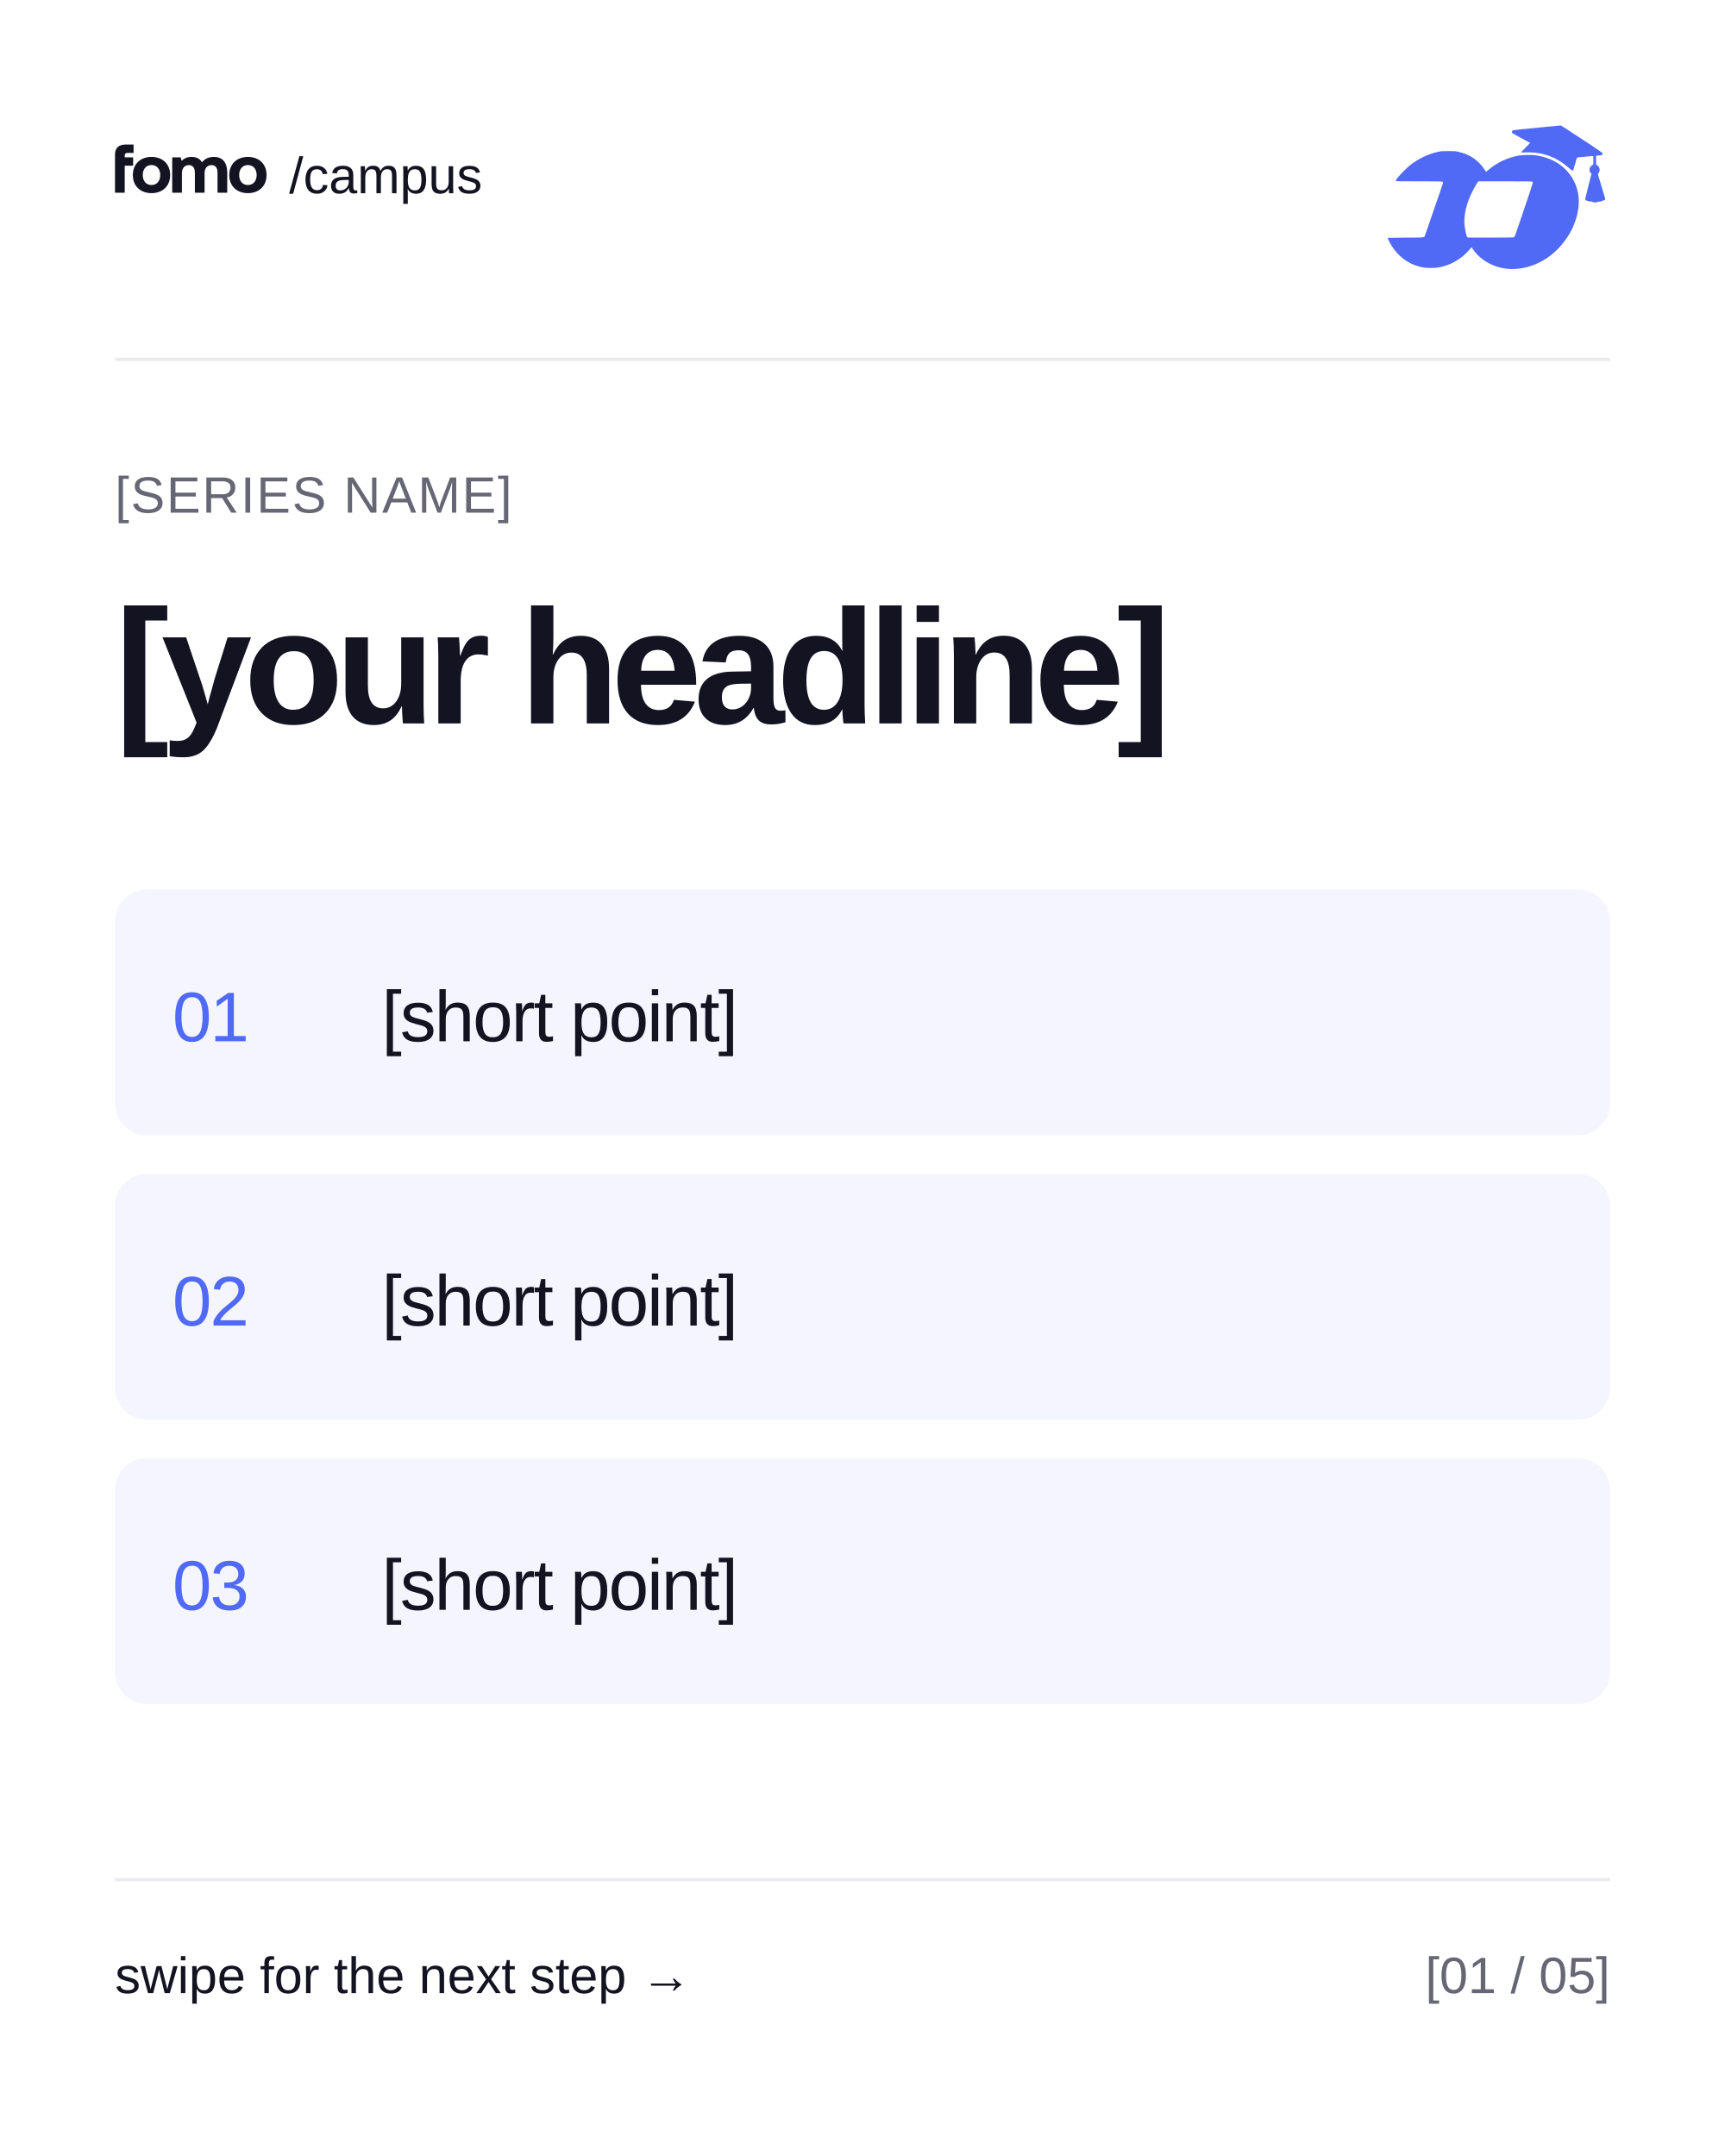
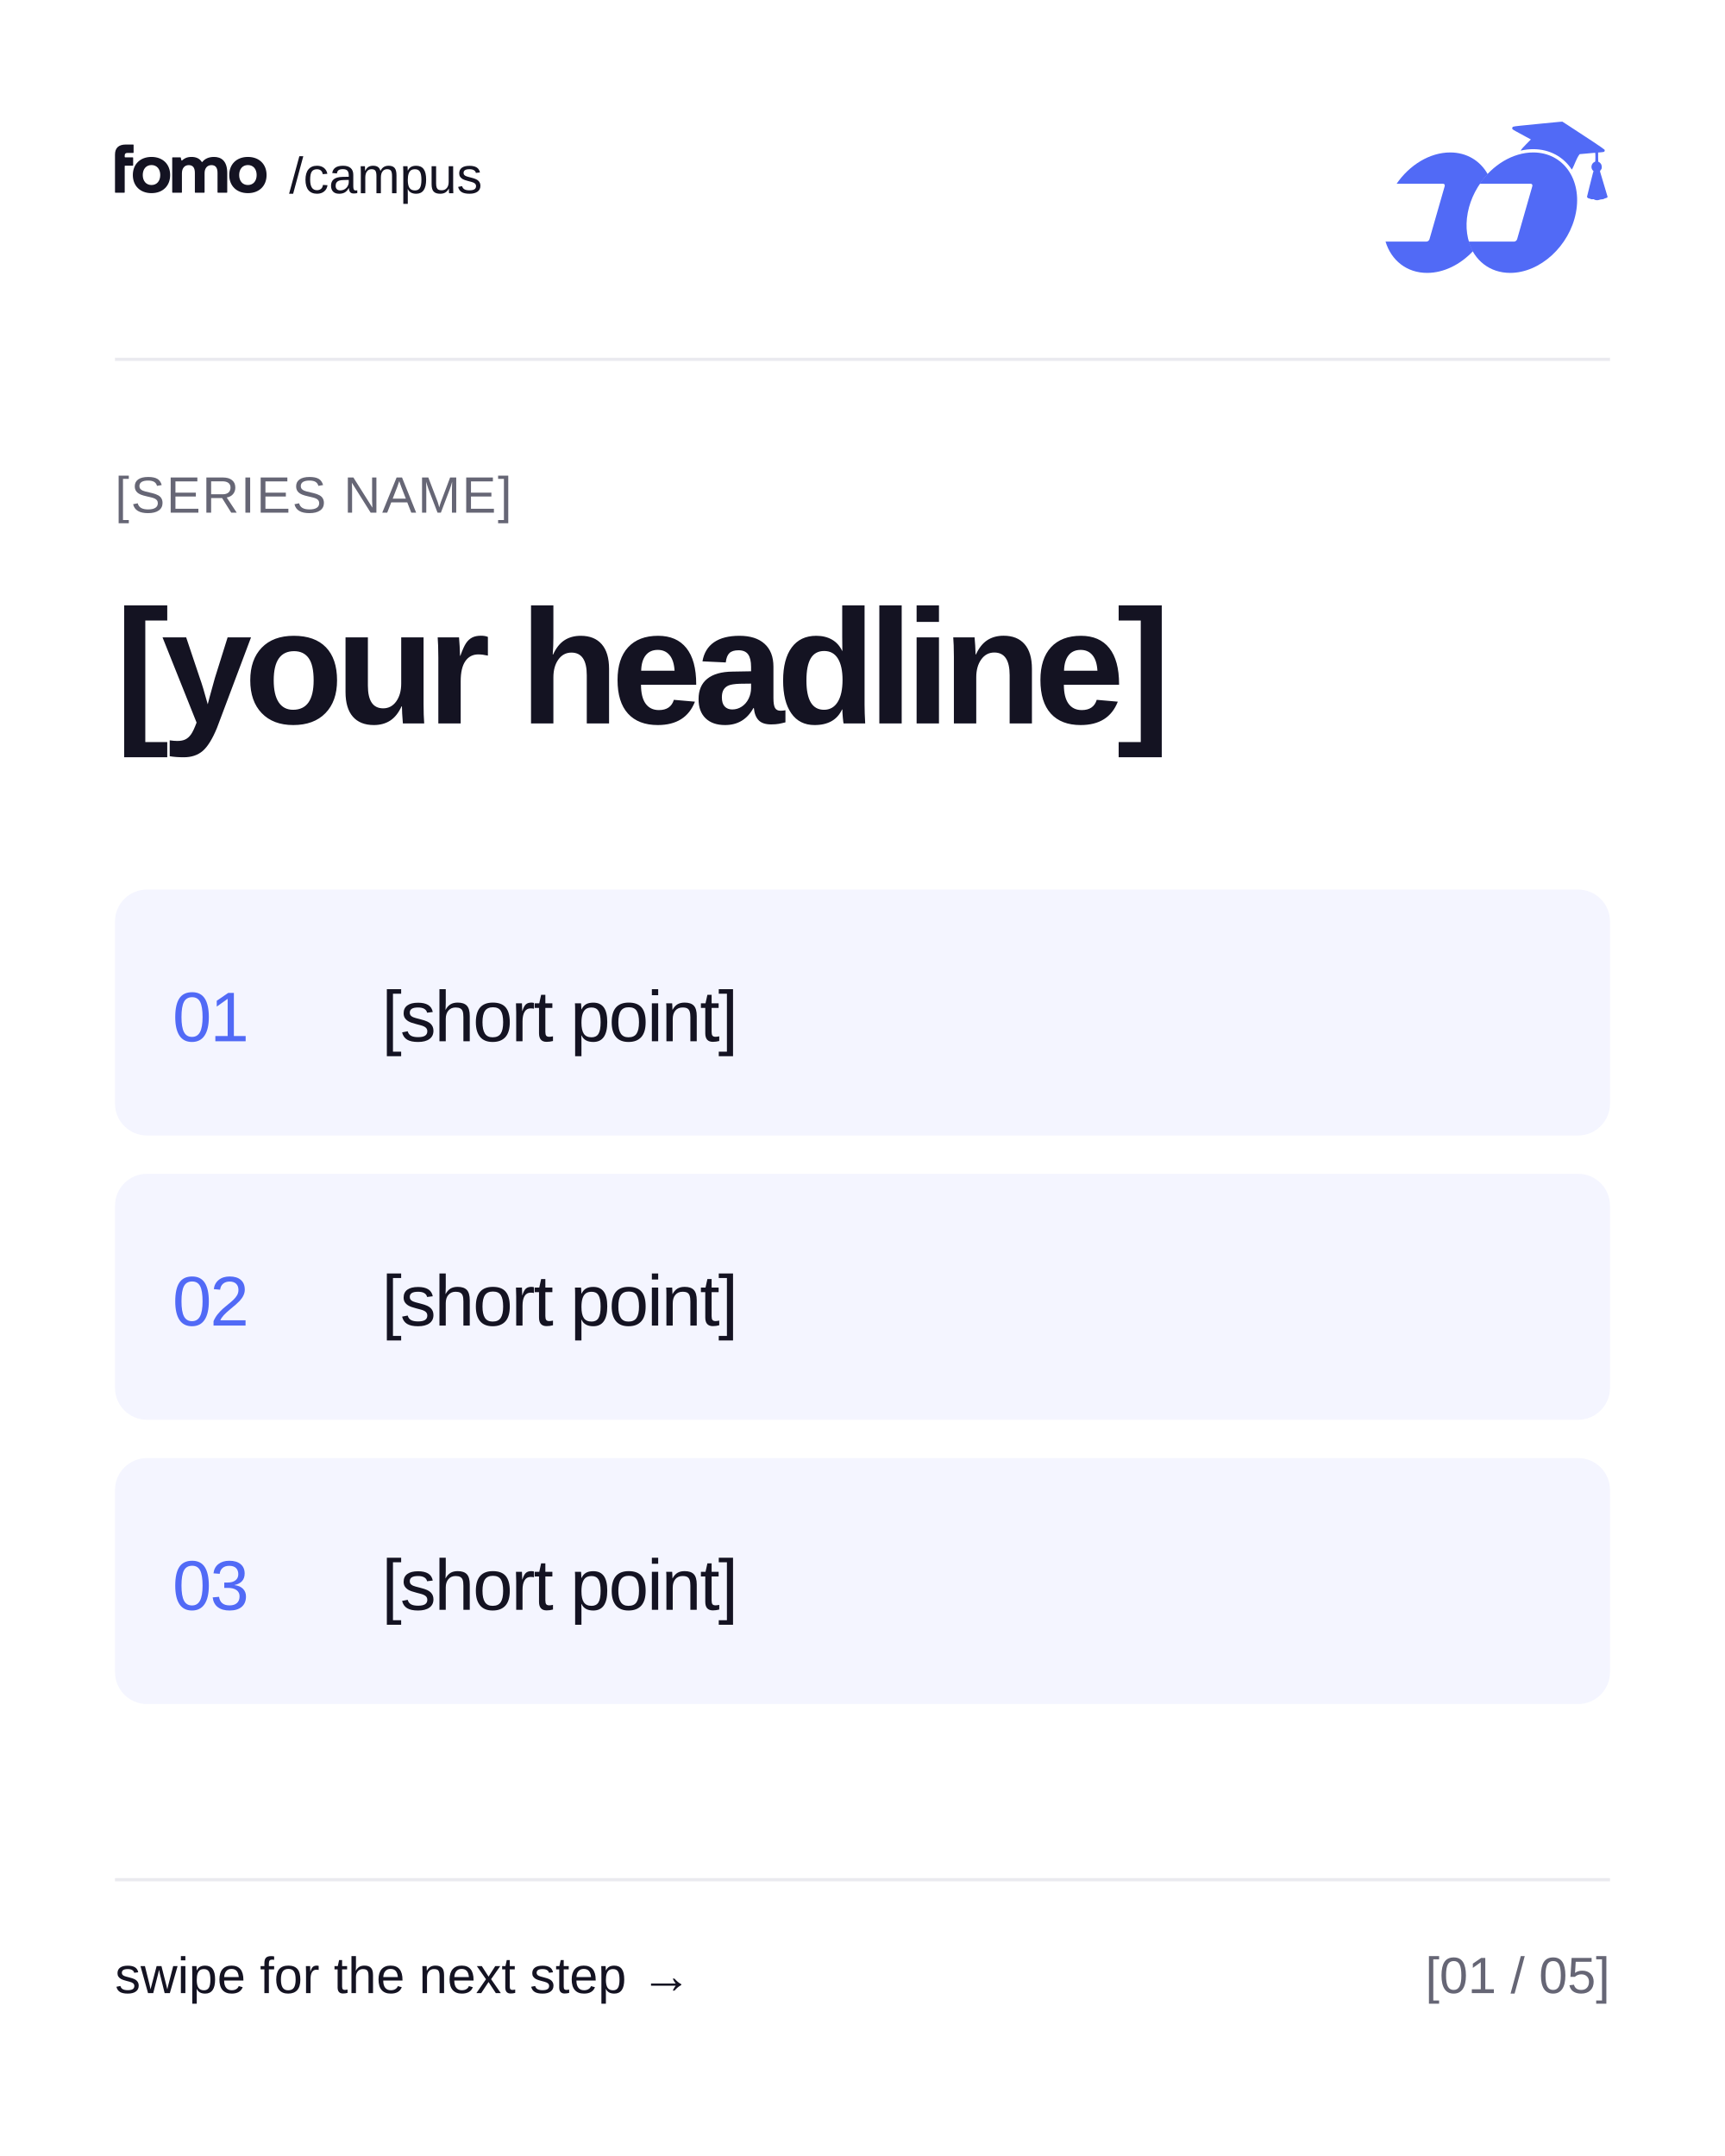
<svg xmlns="http://www.w3.org/2000/svg" xmlns:xlink="http://www.w3.org/1999/xlink" width="1080" height="1350" viewBox="0 0 1080 1350" role="img" aria-labelledby="title description">
  <defs>
    <style>text{font-family:Aeonik,Arial,sans-serif} .display{font-weight:700;letter-spacing:-6px} .label{font-weight:500;letter-spacing:1px}</style>
-     <symbol id="fomo-campus-mark" viewBox="0 0 620 415">
-       <g fill="currentColor" fill-rule="evenodd" transform="translate(-240.190 -291.993) scale(0.815589)">
-         <path d="M704.000,851.489 C659.298,845.350 618.849,821.276 595.279,786.779 L590.531,779.831 L586.540,784.665 C558.138,819.063 520.232,841.118 477.500,848.109 C467.438,849.755 440.897,849.775 431.000,848.144 C390.066,841.399 356.287,820.720 330.727,786.759 C320.650,773.369 307.823,749.353 310.282,748.480 C310.952,748.242 338.147,747.924 370.715,747.774 C437.969,747.463 431.842,748.359 435.217,738.339 C436.299,735.128 440.265,723.725 444.030,713.000 C452.124,689.943 474.687,624.651 486.579,589.869 C491.210,576.322 495.000,564.542 495.000,563.691 C495.000,562.839 494.293,561.436 493.429,560.571 C492.027,559.170 483.541,559.000 415.051,559.000 C348.565,559.000 338.080,558.802 337.020,557.524 C336.010,556.307 336.975,554.517 342.549,547.274 C351.040,536.242 375.944,511.356 386.500,503.355 C415.124,481.659 446.747,466.787 479.000,459.852 C488.127,457.890 492.509,457.588 512.500,457.547 C533.032,457.505 536.614,457.749 545.881,459.824 C584.401,468.449 613.143,487.752 633.619,518.750 C636.617,523.288 639.264,527.000 639.501,527.000 C639.739,527.000 642.144,525.037 644.846,522.637 C674.311,496.467 711.276,478.895 750.500,472.411 C763.328,470.290 794.041,469.982 806.500,471.849 C856.836,479.392 895.899,501.942 921.968,538.507 C954.832,584.602 958.909,641.335 933.881,704.280 C919.198,741.207 891.383,778.611 859.500,804.302 C813.865,841.075 756.010,858.632 704.000,851.489 Z M733.852,745.500 C734.901,744.400 737.568,738.100 739.778,731.500 C741.988,724.900 748.839,704.875 755.003,687.000 C774.125,631.539 796.000,565.624 796.000,563.462 C796.000,562.328 795.460,560.860 794.800,560.200 C793.884,559.284 772.221,559.000 703.396,559.000 L613.193,559.000 L607.900,567.250 C600.996,578.011 590.163,598.929 584.528,612.379 C570.986,644.701 564.625,678.053 567.010,704.228 C568.643,722.141 573.768,744.378 576.815,746.768 C578.095,747.772 594.392,747.980 655.188,747.768 C730.463,747.505 731.982,747.461 733.852,745.500 Z M998.299,628.894 C996.539,628.385 994.824,627.524 994.489,626.982 C994.146,626.428 992.190,626.266 990.022,626.612 C987.410,627.030 985.121,626.708 982.929,625.615 C981.149,624.727 978.923,624.000 977.981,624.000 C975.197,624.000 970.787,619.991 971.523,618.130 C971.877,617.233 975.979,600.548 980.638,581.052 C985.297,561.556 989.956,543.106 990.991,540.052 L992.872,534.500 L990.500,532.000 C982.248,523.304 985.952,507.770 997.250,503.694 C998.807,503.132 999.000,501.464 999.000,488.531 C999.000,480.539 998.672,474.000 998.272,474.000 C995.946,474.000 949.957,478.091 947.317,478.533 C943.666,479.144 944.526,477.033 936.947,504.000 C934.088,514.175 931.444,522.838 931.072,523.252 C930.186,524.238 922.689,519.440 916.433,513.885 C885.904,486.771 853.740,470.988 815.991,464.599 C802.027,462.235 782.154,461.195 768.545,462.114 C761.969,462.559 756.404,462.737 756.178,462.511 C755.952,462.285 762.816,454.929 771.432,446.164 L787.096,430.229 L769.798,420.922 C739.352,404.542 727.553,397.893 726.782,396.682 C725.220,394.225 725.982,390.057 728.250,388.655 C729.634,387.800 738.967,386.442 752.500,385.127 C764.600,383.951 796.325,380.774 823.000,378.067 C849.675,375.360 875.775,372.844 881.000,372.477 L890.500,371.808 L909.000,383.723 C968.284,421.904 1027.749,461.663 1028.963,463.931 C1030.330,466.486 1029.516,469.662 1027.182,470.880 C1026.257,471.362 1021.562,472.077 1016.750,472.468 L1008.000,473.180 L1008.000,488.590 C1008.000,499.093 1008.349,504.000 1009.096,504.000 C1011.343,504.000 1016.111,508.296 1018.023,512.044 C1020.213,516.339 1020.635,523.898 1018.875,527.316 C1018.256,528.517 1016.830,530.510 1015.706,531.745 C1013.883,533.746 1013.790,534.397 1014.850,537.745 C1015.504,539.810 1021.252,559.030 1027.624,580.456 L1039.210,619.412 L1036.994,621.206 C1035.775,622.193 1033.954,623.000 1032.946,623.000 C1031.939,623.000 1029.564,623.915 1027.670,625.032 C1025.599,626.254 1022.684,627.005 1020.362,626.915 C1018.238,626.833 1014.700,627.473 1012.500,628.339 C1008.042,630.092 1003.110,630.285 998.299,628.894 Z" />
+     <symbol id="fomo-campus-mark" viewBox="8.462 10.242 96.553 66.399">
+       <g fill="currentColor">
+         <path d="M36.975 24.359C44.107 24.359 49.794 27.951 52.948 33.596C48.763 38.042 45.662 43.761 44.468 50C43.274 56.239 44.187 61.957 46.67 66.403C41.355 72.047 34.293 75.641 27.161 75.641C18.432 75.641 11.866 70.259 9.462 62.32H26.848C27.416 62.319 28.006 61.859 28.169 61.293L34.649 38.704C34.81 38.138 34.481 37.678 33.915 37.678H14.179C19.621 29.74 28.247 24.359 36.975 24.359Z" />
+         <path d="M72.329 24.359C85.078 24.359 93.216 35.837 90.506 49.999C87.797 64.16 75.265 75.641 62.515 75.641C53.786 75.641 47.22 70.259 44.816 62.32H64.154C64.722 62.319 65.313 61.859 65.476 61.293L71.954 38.704C72.116 38.138 71.788 37.678 71.221 37.678H49.532C54.974 29.74 63.6 24.359 72.329 24.359Z" />
+       </g>
+       <g fill="currentColor" fill-rule="evenodd" transform="translate(-30.72947 -36.96659) scale(0.1296604)">
+         <path d="M998.299,628.894 C996.539,628.385 994.824,627.524 994.489,626.982 C994.146,626.428 992.190,626.266 990.022,626.612 C987.410,627.030 985.121,626.708 982.929,625.615 C981.149,624.727 978.923,624.000 977.981,624.000 C975.197,624.000 970.787,619.991 971.523,618.130 C971.877,617.233 975.979,600.548 980.638,581.052 C985.297,561.556 989.956,543.106 990.991,540.052 L992.872,534.500 L990.500,532.000 C982.248,523.304 985.952,507.770 997.250,503.694 C998.807,503.132 999.000,501.464 999.000,488.531 C999.000,480.539 998.672,474.000 998.272,474.000 C995.946,474.000 949.957,478.091 947.317,478.533 C935.748,493.339 930.894,513.9 921.639,529.325 C914.891,519.031 907.019,509.67 898.139,501.427 C889.259,493.183 879.369,486.058 868.608,480.233 C857.847,474.409 846.214,469.886 833.866,466.827 C821.518,463.767 808.455,462.17 794.83,462.17 C780.958,462.17 767.158,463.824 753.624,466.942 C755.952,462.285 762.816,454.929 771.432,446.164 L787.096,430.229 L769.798,420.922 C739.352,404.542 727.553,397.893 726.782,396.682 C725.220,394.225 725.982,390.057 728.250,388.655 C729.634,387.800 738.967,386.442 752.500,385.127 C764.600,383.951 796.325,380.774 823.000,378.067 C849.675,375.360 875.775,372.844 881.000,372.477 L890.500,371.808 L909.000,383.723 C968.284,421.904 1027.749,461.663 1028.963,463.931 C1030.330,466.486 1029.516,469.662 1027.182,470.880 C1026.257,471.362 1021.562,472.077 1016.750,472.468 L1008.000,473.180 L1008.000,488.590 C1008.000,499.093 1008.349,504.000 1009.096,504.000 C1011.343,504.000 1016.111,508.296 1018.023,512.044 C1020.213,516.339 1020.635,523.898 1018.875,527.316 C1018.256,528.517 1016.830,530.510 1015.706,531.745 C1013.883,533.746 1013.790,534.397 1014.850,537.745 C1015.504,539.810 1021.252,559.030 1027.624,580.456 L1039.210,619.412 L1036.994,621.206 C1035.775,622.193 1033.954,623.000 1032.946,623.000 C1031.939,623.000 1029.564,623.915 1027.670,625.032 C1025.599,626.254 1022.684,627.005 1020.362,626.915 C1018.238,626.833 1014.700,627.473 1012.500,628.339 C1008.042,630.092 1003.110,630.285 998.299,628.894 Z" />
      </g>
    </symbol>
    <symbol id="fomo-wordmark" viewBox="0 0 352 113" fill="none">
      <path d="M0.003 23.325C0.003 8.468 7.991 0 24.923 0H42.105C42.675 0 43.134 0.46 43.134 1.029V18.462C43.134 19.031 42.675 19.49 42.105 19.49H28.757C24.443 19.49 22.526 21.408 22.526 25.561V28.685C22.526 29.255 22.985 29.714 23.555 29.714H41.076C41.646 29.714 42.105 30.174 42.105 30.743V48.014C42.105 48.584 41.646 49.043 41.076 49.043H23.555C22.985 49.043 22.526 49.503 22.526 50.072V110.797C22.526 111.366 22.066 111.826 21.497 111.826H1.029C0.46 111.826 0 111.366 0 110.797V23.325H0.003Z" fill="#141322" />
      <path d="M41.381 70.769C41.381 45.528 58.636 28.757 84.673 28.757C110.711 28.757 127.965 45.531 127.965 70.769C127.965 96.008 110.711 112.782 84.673 112.782C58.636 112.782 41.381 96.008 41.381 70.769ZM104.959 70.769C104.959 57.192 97.291 47.606 84.67 47.606C72.049 47.606 64.384 57.192 64.384 70.769C64.384 84.347 72.052 93.933 84.67 93.933C97.287 93.933 104.959 84.347 104.959 70.769Z" fill="#141322" />
      <path d="M260.369 65.978V110.796C260.369 111.366 259.909 111.825 259.34 111.825H238.872C238.302 111.825 237.843 111.366 237.843 110.796V65.817C237.843 53.995 233.371 47.767 223.785 47.767C214.199 47.767 207.491 54.794 207.81 67.415V110.796C207.81 111.366 207.35 111.825 206.781 111.825H186.313C185.744 111.825 185.284 111.366 185.284 110.796V65.817C185.284 53.995 180.812 47.767 171.065 47.767C161.318 47.767 155.251 55.117 155.251 66.616V110.796C155.251 111.366 154.792 111.825 154.222 111.825H133.754C133.185 111.825 132.725 111.366 132.725 110.796V30.746C132.725 30.177 133.185 29.717 133.754 29.717H151.571C152.044 29.717 152.456 30.039 152.569 30.495L154.088 36.58C154.246 37.211 155.028 37.447 155.501 37.002C160.183 32.615 166.476 28.757 177.451 28.757C186.961 28.757 195.882 31.703 201.246 40.284C201.565 40.791 202.281 40.836 202.652 40.362C208.307 33.136 217.317 28.757 229.687 28.757C245.662 28.757 260.358 37.063 260.358 65.978H260.369Z" fill="#141322" />
      <path d="M265.029 70.769C265.029 45.528 282.284 28.757 308.321 28.757C334.359 28.757 351.613 45.531 351.613 70.769C351.613 96.008 334.359 112.782 308.321 112.782C282.284 112.782 265.029 96.008 265.029 70.769ZM328.607 70.769C328.607 57.192 320.939 47.606 308.318 47.606C295.697 47.606 288.032 57.192 288.032 70.769C288.032 84.347 295.7 93.933 308.318 93.933C320.935 93.933 328.607 84.347 328.607 70.769Z" fill="#141322" />
    </symbol>
  </defs>
  <g id="background">
    <rect width="1080" height="1350" fill="#FFFFFF" />
  </g>
  <g id="brand">
    <use href="#fomo-wordmark" xlink:href="#fomo-wordmark" x="72" y="90.5" width="95" height="30.497" />
    <text x="181" y="121" fill="#141322" font-size="32" font-weight="500">/campus</text>
-     <use href="#fomo-campus-mark" xlink:href="#fomo-campus-mark" x="866" y="76" width="142" height="95.048" color="#516AF6" />
+     <use href="#fomo-campus-mark" xlink:href="#fomo-campus-mark" x="866" y="74.698" width="142" height="97.652" color="#516AF6" />
    <path d="M72 225 H1008" stroke="#EAEAEF" stroke-width="2" />
  </g>
  <g id="headline-edit-text">
    <text x="72" y="321" fill="#666675" font-size="32" class="label">[SERIES NAME]</text>
    <text x="72" y="453" fill="#141322" font-size="102" font-weight="700" letter-spacing="-5">[your headline]</text>
  </g>
  <g id="points-edit-text">
    <g id="point-01">
      <rect x="72" y="557" width="936" height="154" rx="20" fill="#F4F5FF" />
      <text x="108" y="652" fill="#516AF6" font-size="44" font-weight="500" letter-spacing="-1">01</text>
      <text x="239" y="652" fill="#141322" font-size="45" font-weight="500" letter-spacing="-1">[short point]</text>
    </g>
    <g id="point-02">
      <rect x="72" y="735" width="936" height="154" rx="20" fill="#F4F5FF" />
      <text x="108" y="830" fill="#516AF6" font-size="44" font-weight="500" letter-spacing="-1">02</text>
      <text x="239" y="830" fill="#141322" font-size="45" font-weight="500" letter-spacing="-1">[short point]</text>
    </g>
    <g id="point-03">
      <rect x="72" y="913" width="936" height="154" rx="20" fill="#F4F5FF" />
      <text x="108" y="1008" fill="#516AF6" font-size="44" font-weight="500" letter-spacing="-1">03</text>
      <text x="239" y="1008" fill="#141322" font-size="45" font-weight="500" letter-spacing="-1">[short point]</text>
    </g>
  </g>
  <g id="footer-edit-text">
    <path d="M72 1177 H1008" stroke="#EAEAEF" stroke-width="2" />
    <text x="72" y="1248" fill="#141322" font-size="32">swipe for the next step →</text>
    <text x="1008" y="1248" text-anchor="end" fill="#666675" font-size="32">[01 / 05]</text>
  </g>
</svg>
